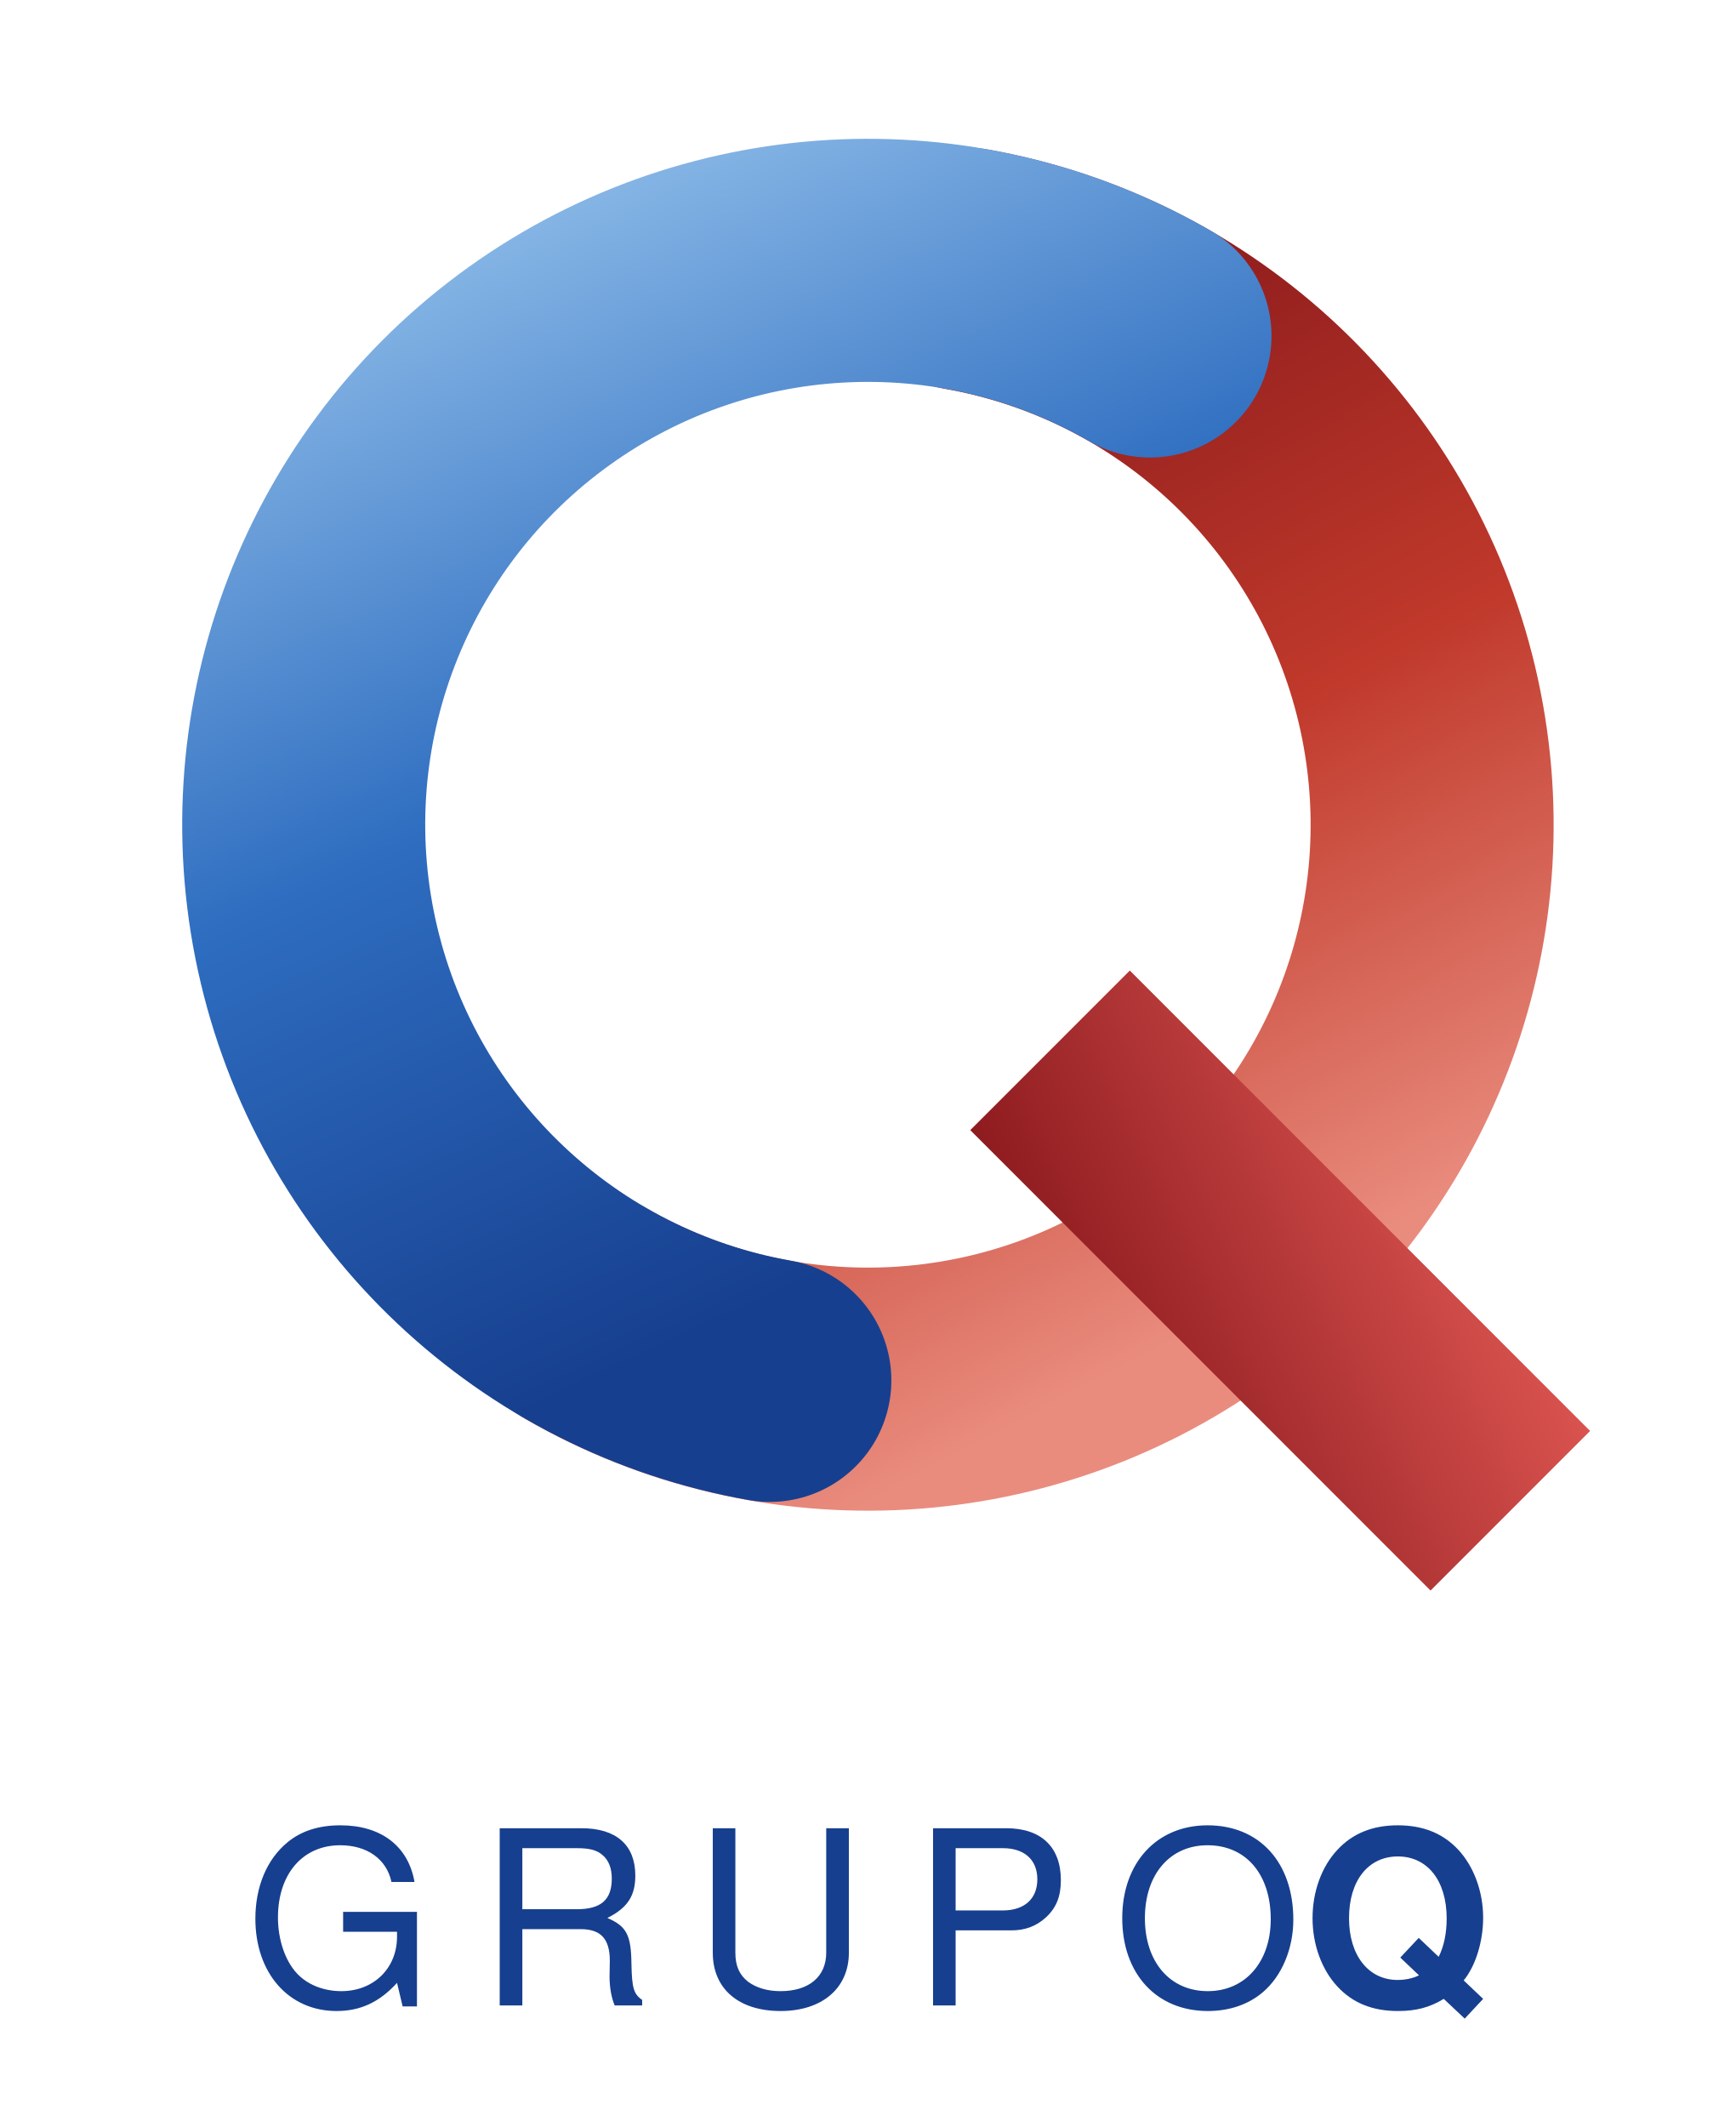
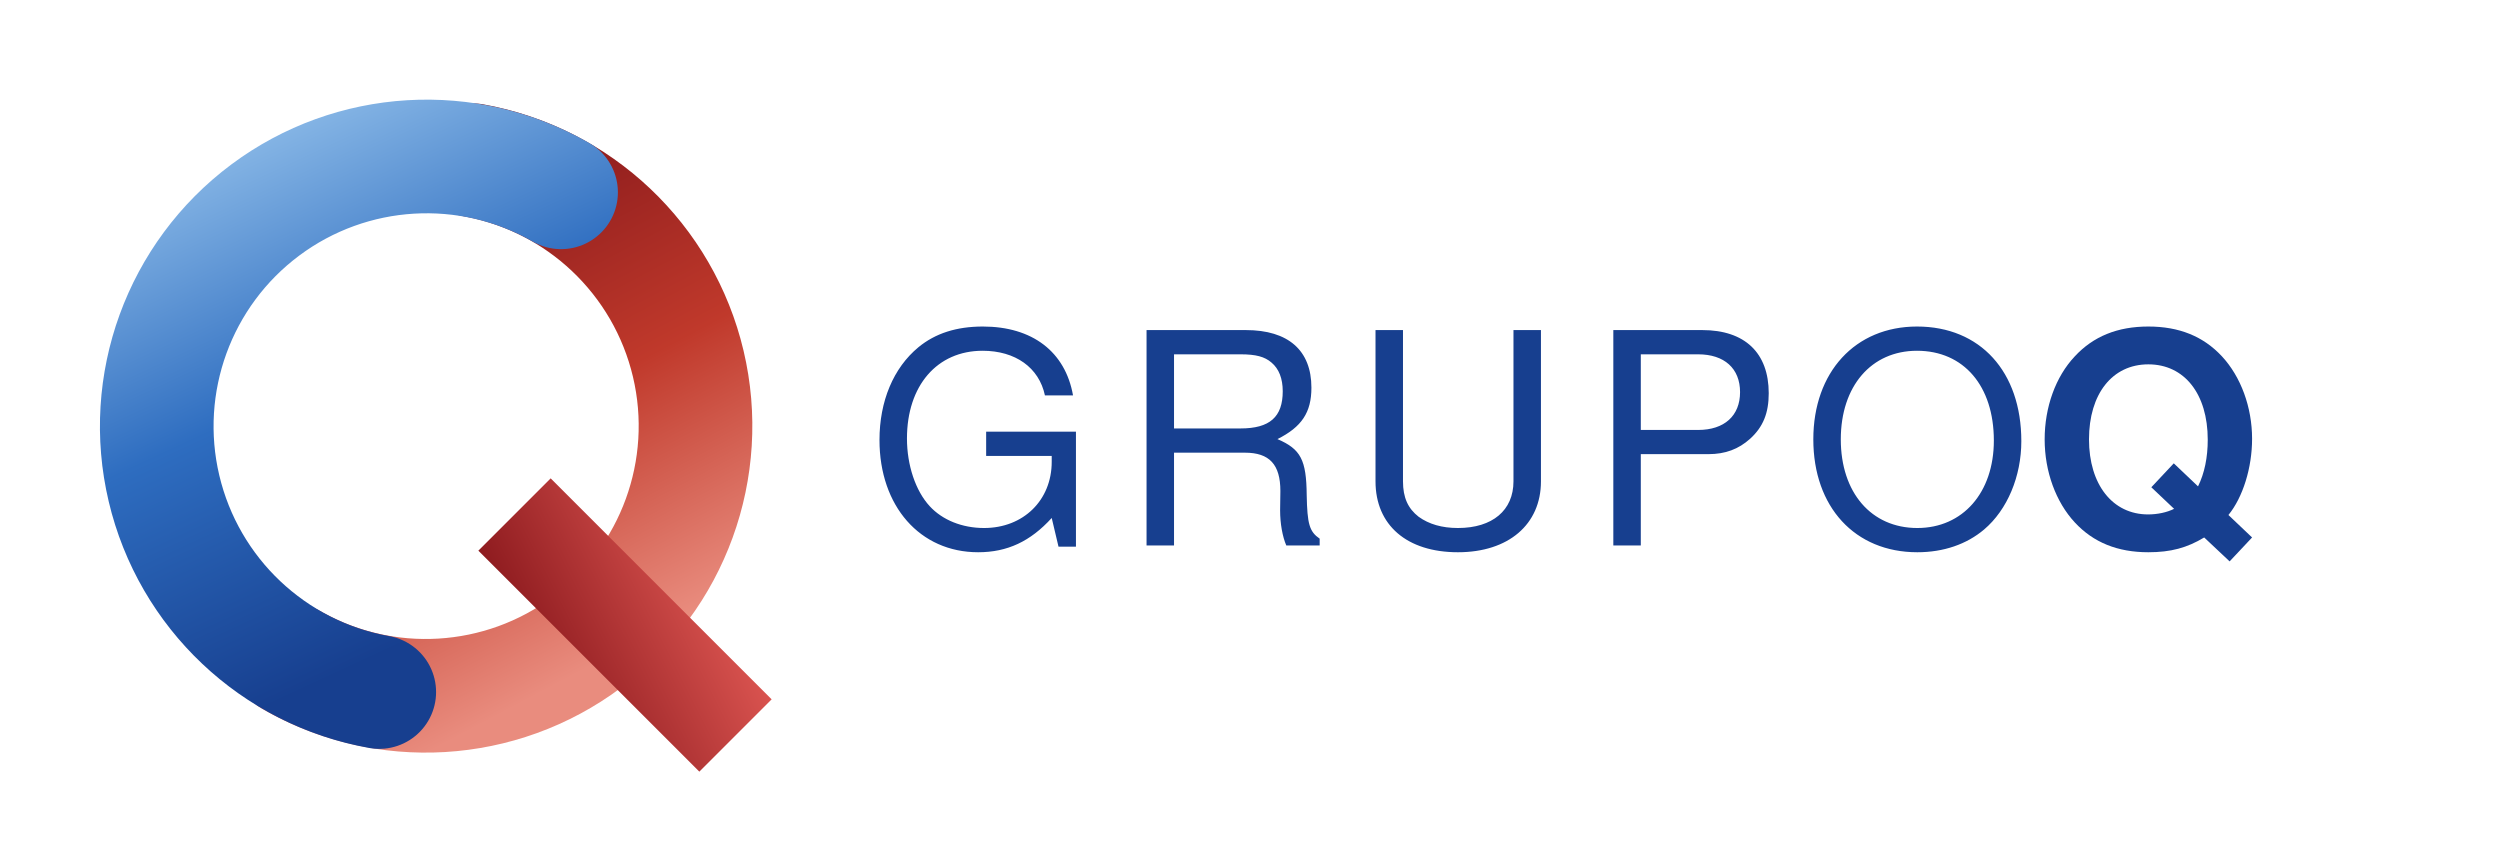
- <svg xmlns="http://www.w3.org/2000/svg" viewBox="0 0 400 490" role="img" aria-label="GrupoQ">
+ <svg xmlns="http://www.w3.org/2000/svg" viewBox="0 0 880 300" role="img" aria-label="GrupoQ">
  <defs>
    <linearGradient id="gqBlue" x1="0" y1="0" x2="0.35" y2="1">
      <stop offset="0" stop-color="#8FBDE9" />
      <stop offset="0.5" stop-color="#2E6DC0" />
      <stop offset="1" stop-color="#173F8F" />
    </linearGradient>
    <linearGradient id="gqRed" x1="0.2" y1="0" x2="0.6" y2="1">
      <stop offset="0" stop-color="#7C1218" />
      <stop offset="0.55" stop-color="#C0392B" />
      <stop offset="1" stop-color="#E98C7E" />
    </linearGradient>
    <linearGradient id="gqTail" x1="0" y1="0" x2="1" y2="1">
      <stop offset="0" stop-color="#8E1B1F" />
      <stop offset="1" stop-color="#D9534F" />
    </linearGradient>
  </defs>
-   <path d="M 222.6 62 A 130 130 0 1 1 135 302.6" fill="none" stroke="url(#gqRed)" stroke-width="56" stroke-linecap="round" />
-   <path d="M 265 77.4 A 130 130 0 1 0 177.4 318" fill="none" stroke="url(#gqBlue)" stroke-width="56" stroke-linecap="round" />
-   <rect x="269" y="220" width="52" height="150" fill="url(#gqTail)" transform="rotate(-45 295 295)" />
-   <text x="200" y="462" text-anchor="middle" font-family="Helvetica, Arial, sans-serif" font-size="56" fill="#173F8F" letter-spacing="10">GRUPO<tspan font-weight="bold">Q</tspan>
+   <path d="M 166.5 56.4 A 95 95 0 1 1 102.5 232.3" fill="none" stroke="url(#gqRed)" stroke-width="40" stroke-linecap="round" />
+   <path d="M 197.5 67.7 A 95 95 0 1 0 133.5 243.6" fill="none" stroke="url(#gqBlue)" stroke-width="40" stroke-linecap="round" />
+   <rect x="202" y="165" width="36" height="110" fill="url(#gqTail)" transform="rotate(-45 220 220)" />
+   <text x="305" y="192" font-family="Helvetica, Arial, sans-serif" font-size="104" fill="#173F8F" letter-spacing="8">GRUPO<tspan font-weight="bold">Q</tspan>
  </text>
</svg>
